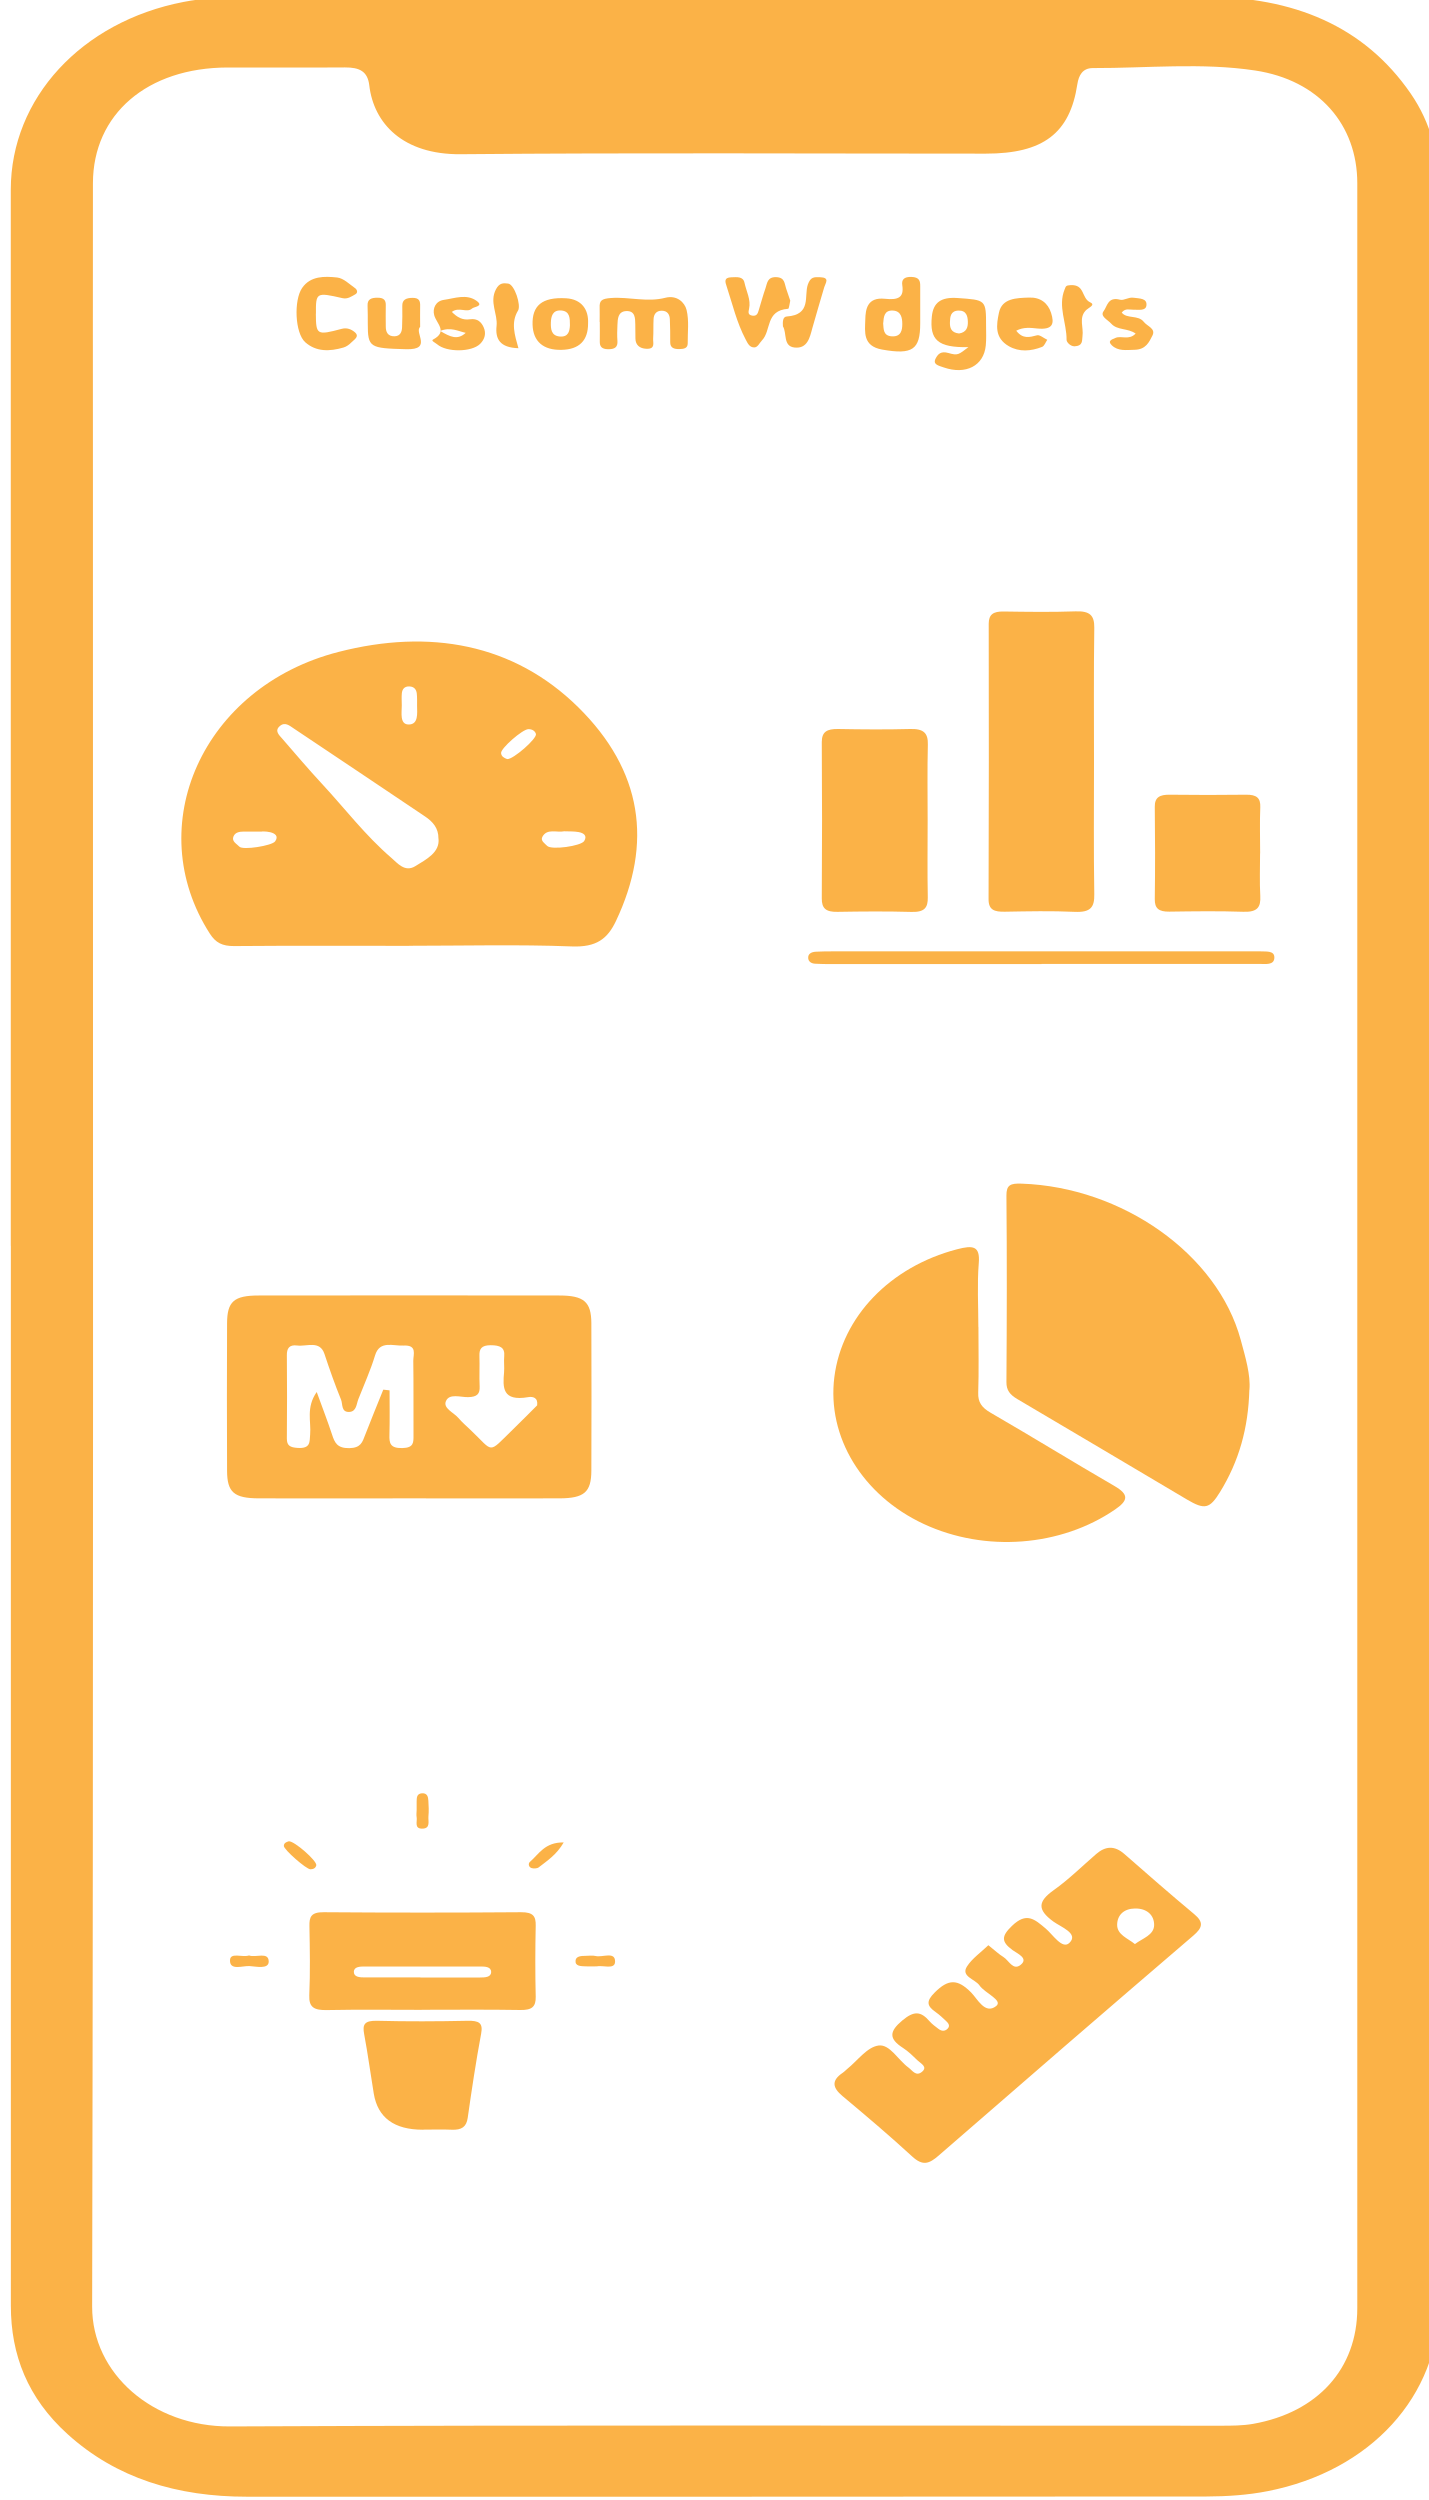
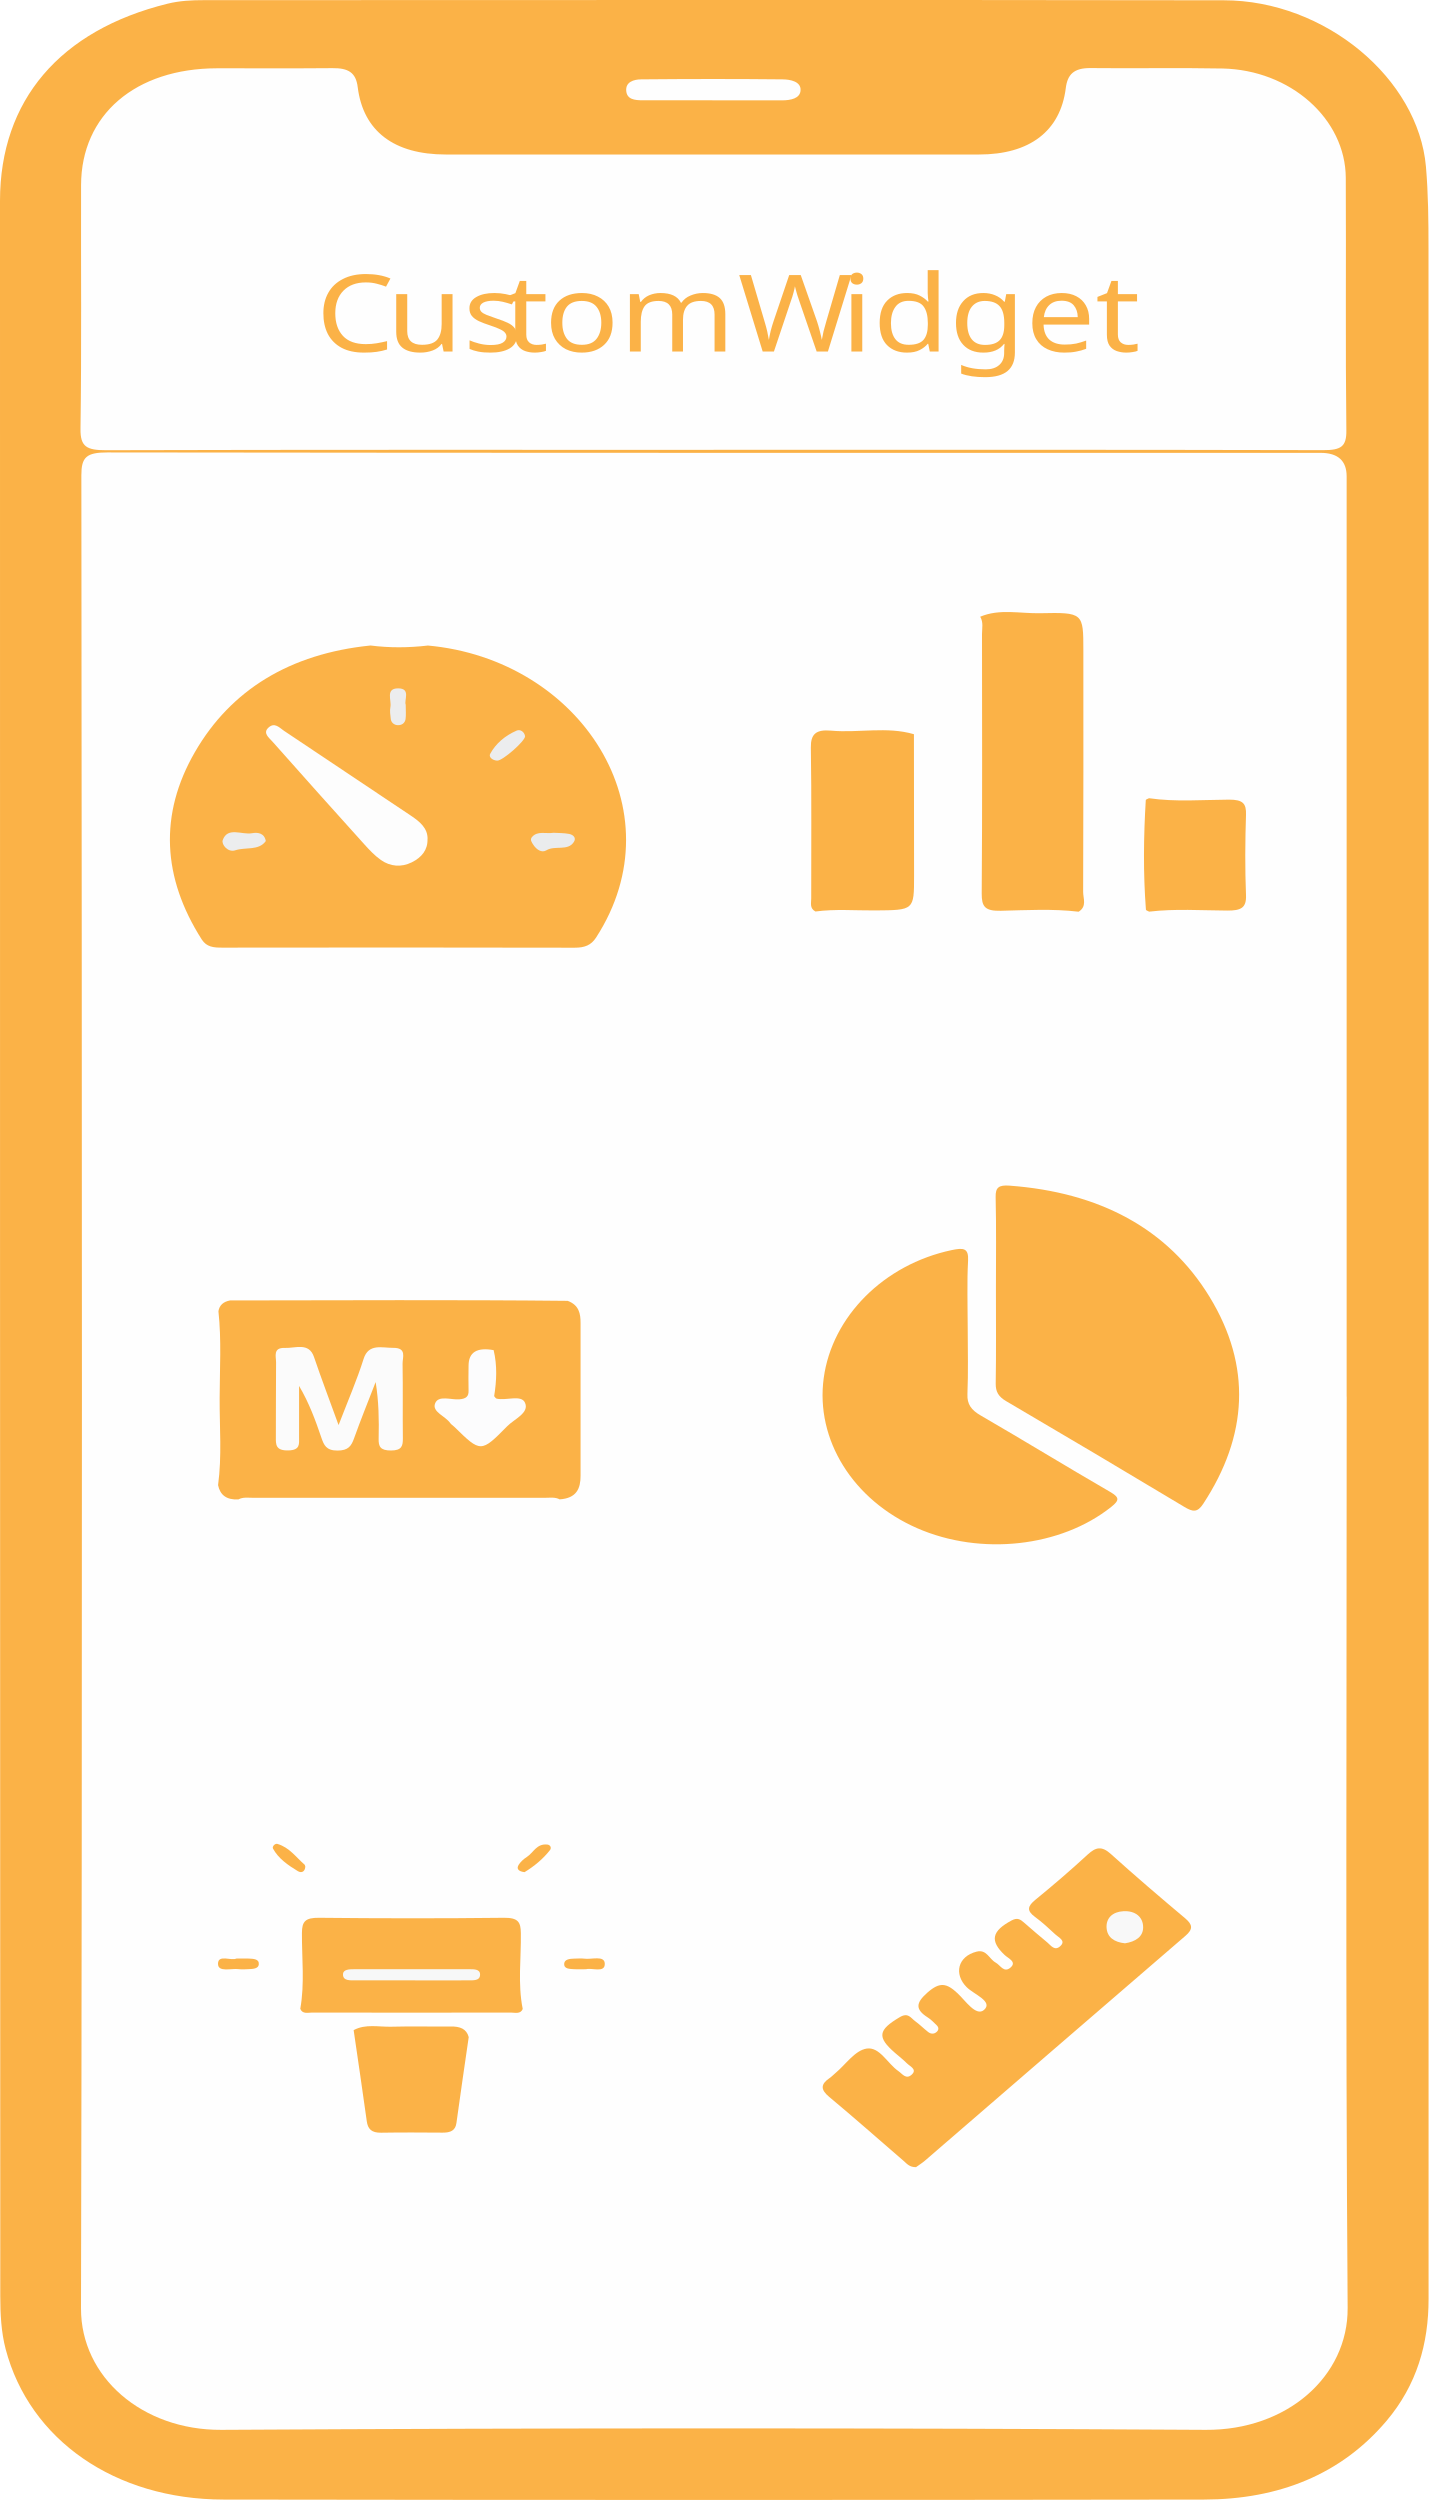
<svg xmlns="http://www.w3.org/2000/svg" id="Layer_1" data-name="Layer 1" viewBox="0 0 200 350">
  <defs>
    <style>
      .cls-1 {
+         fill: #fcfcfd;
+       }
+ 
+       .cls-2 {
+         fill: #f7f8f8;
+       }
+ 
+       .cls-3 {
+         letter-spacing: 0em;
+       }
+ 
+       .cls-4 {
+         letter-spacing: 0em;
+       }
+ 
+       .cls-5 {
+         letter-spacing: -.04em;
+       }
+ 
+       .cls-6 {
+         font-family: MyriadPro-Regular, 'Myriad Pro';
+         font-size: 14.98px;
+       }
+ 
+       .cls-6, .cls-7 {
        fill: #fbb247;
+       }
+ 
+       .cls-8 {
+         fill: #ecedee;
+       }
+ 
+       .cls-9 {
+         fill: #fdfdfd;
+       }
+ 
+       .cls-10 {
+         letter-spacing: 0em;
+       }
+ 
+       .cls-11 {
+         letter-spacing: -.02em;
+       }
+ 
+       .cls-12 {
+         fill: #fbfbfb;
+       }
+ 
+       .cls-13 {
+         fill: #eaeced;
+       }
+ 
+       .cls-14 {
+         letter-spacing: -.01em;
+       }
+ 
+       .cls-15 {
+         fill: #f8f8f8;
+       }
+ 
+       .cls-16 {
+         fill: #fefefe;
      }
    </style>
  </defs>
-   <path class="cls-1" d="M1.51,174.42c0-49.3-.01-98.59,0-147.89C1.53,13.77,11.38,3.04,25.7,.27c2.69-.52,5.51-.7,8.28-.7,44.88-.04,89.76-.04,134.64-.02,12.43,0,22.33,4.06,28.86,13.52,2.9,4.2,3.99,8.82,3.99,13.57,.05,98.59,.06,197.19,.02,295.78,0,13.03-9.62,23.52-24.01,26.34-2.78,.55-5.7,.74-8.56,.75-44.78,.04-89.57,.03-134.35,.03-9.74,0-18.26-2.55-25.12-8.77-5.58-5.05-7.93-11.1-7.93-17.96,0-29.71,0-59.42,0-89.13,0-19.75,0-39.5,0-59.26Zm188.51,.35v-6.72c0-47.47,0-94.94,0-142.41,0-8.16-5.36-14.42-14.3-15.77-7.48-1.13-15.14-.32-22.72-.34-1.46,0-1.98,1.04-2.17,2.25-1.04,6.89-4.79,9.73-12.82,9.73-24.51,0-49.01-.14-73.52,.08-8.1,.07-12.17-4.33-12.79-9.64-.23-1.96-1.36-2.52-3.4-2.51-5.48,.04-10.96,0-16.43,.01-11.25,.02-18.84,6.53-18.86,16.19-.02,13.36,0,26.72,0,40.08,0,85.73,.08,171.47-.11,257.2-.02,9.39,8.51,16.83,19.28,16.78,46.22-.21,92.45-.09,138.68-.1,1.53,0,3.1,0,4.58-.26,9.06-1.61,14.58-7.75,14.58-16.18,.01-49.46,0-98.93,0-148.39Z" />
-   <path class="cls-1" d="M57.28,132.42c-8.17,0-16.33-.04-24.5,.03-1.67,.01-2.58-.47-3.39-1.72-9.69-15.07-1.05-34.57,18-39.46,12.73-3.27,24.51-1.18,33.56,7.74,9.01,8.89,10.45,19.03,5.28,29.94-1.18,2.48-2.72,3.69-6.19,3.55-7.57-.29-15.17-.09-22.76-.09Zm4.1-15.03c.02-1.45-.79-2.36-1.88-3.09-6.12-4.12-12.25-8.22-18.38-12.32-.59-.39-1.24-.98-1.98-.3-.72,.65-.07,1.23,.38,1.74,1.84,2.12,3.64,4.25,5.56,6.32,3.22,3.47,6.06,7.22,9.72,10.37,.84,.72,1.88,2.05,3.33,1.16,1.57-.97,3.47-1.93,3.26-3.88Zm-24.71-.97c-1.41,0-1.98,0-2.56,0-.59,.01-1.16,.1-1.41,.65-.33,.72,.44,1.06,.81,1.46,.49,.53,4.56-.13,5-.73,.53-.72,.02-1.12-.68-1.29-.63-.15-1.33-.1-1.17-.09Zm42.32-.04c-1.04,.22-2.4-.45-3.06,.78-.29,.55,.34,.92,.68,1.27,.61,.6,4.75,.02,5.18-.69,.45-.73-.05-1.12-.79-1.25-.65-.12-1.33-.08-2.01-.11Zm-7.97-10.11c.8,.08,4.2-2.88,4.01-3.52-.13-.42-.51-.67-1.05-.67-.82,0-3.88,2.68-3.83,3.35,.04,.48,.42,.69,.87,.85Zm-14.77-7.52c0,1.02-.31,2.65,.93,2.68,1.43,.03,1.22-1.57,1.21-2.62,0-.57,.02-1.15-.04-1.72-.06-.52-.33-.96-1.03-.99-.72-.03-1,.41-1.06,.93-.06,.57-.01,1.15-.01,1.72Z" />
-   <path class="cls-1" d="M57.29,209.77c-7.01,0-14.03,.02-21.04,0-3.48-.01-4.45-.84-4.46-3.85-.03-6.89-.03-13.77,0-20.66,.01-3.04,.95-3.89,4.42-3.89,14.03-.02,28.06-.02,42.09,0,3.46,0,4.47,.89,4.49,3.86,.03,6.89,.02,13.77,0,20.66-.01,3.01-.99,3.86-4.44,3.88-7.01,.02-14.03,0-21.04,0Zm-3.63-15.22c.29,.03,.59,.07,.88,.1,0,2.08,.04,4.17-.02,6.25-.03,1.13,.09,1.87,1.8,1.83,1.63-.03,1.57-.81,1.57-1.78-.02-3.48,.02-6.96-.03-10.44-.01-.87,.6-2.24-1.37-2.13-1.44,.08-3.33-.77-3.98,1.37-.63,2.08-1.54,4.09-2.34,6.13-.27,.68-.26,1.73-1.25,1.79-1.18,.07-.92-1.09-1.17-1.71-.86-2.11-1.61-4.25-2.32-6.39-.65-1.98-2.48-1.02-3.83-1.2-1.14-.15-1.45,.45-1.44,1.36,.03,3.89,.04,7.79,0,11.68,0,.98,.45,1.23,1.53,1.3,1.82,.11,1.64-.85,1.73-1.89,.16-1.8-.61-3.75,.92-5.94,.86,2.36,1.55,4.15,2.15,5.97,.36,1.1,.7,1.92,2.42,1.89,1.61-.03,1.83-.85,2.2-1.82,.82-2.13,1.7-4.25,2.55-6.37Zm21.54,2.2c.15-1.1-.61-1.26-1.25-1.15-3.65,.63-3.57-1.35-3.38-3.48,.06-.74-.05-1.5,.02-2.24,.12-1.24-.58-1.54-1.89-1.55-1.33,0-1.62,.54-1.58,1.53,.05,1.41-.04,2.82,.03,4.23,.05,1.04-.33,1.49-1.62,1.51-1.07,.02-2.63-.56-3.1,.56-.43,1,1.09,1.59,1.75,2.36,.51,.6,1.12,1.13,1.7,1.68,3.32,3.14,2.34,3.41,5.9-.05,1.2-1.17,2.38-2.36,3.42-3.4Z" />
-   <path class="cls-1" d="M174.91,194.58c-.15,5.37-1.45,9.99-4.11,14.31-1.45,2.35-2.14,2.51-4.63,1.04-7.91-4.68-15.8-9.39-23.73-14.05-1.05-.62-1.55-1.24-1.54-2.39,.06-8.7,.08-17.41,0-26.11-.01-1.5,.57-1.73,2.14-1.67,14.09,.49,27.42,9.88,30.66,21.87,.66,2.43,1.4,4.92,1.22,7Z" />
-   <path class="cls-1" d="M136.98,185.77c0,3.07,.07,6.14-.03,9.21-.05,1.32,.48,2.08,1.75,2.81,5.82,3.37,11.53,6.89,17.34,10.26,2.05,1.19,1.9,2.03,.07,3.28-7.58,5.2-18.18,6.04-26.8,2.02-8.58-4.01-13.56-12.19-12.5-20.56,1.07-8.47,7.83-15.45,17.17-17.89,2.25-.59,3.24-.47,3.05,1.91-.24,2.97-.06,5.97-.06,8.96Z" />
-   <path class="cls-1" d="M138.38,272.34c.96,.76,1.47,1.26,2.08,1.63,.78,.47,1.36,1.97,2.43,1.11,1.16-.93-.48-1.58-1.14-2.07-1.61-1.18-1.55-1.96-.09-3.37,2.06-2,3.18-.95,4.74,.36,1,.84,2.31,2.95,3.3,2.02,1.4-1.32-1.21-2.25-2.24-3.01-2.26-1.66-2.17-2.8,.06-4.39,2.14-1.52,3.98-3.36,5.95-5.06,1.3-1.12,2.57-1.2,3.93-.01,3.24,2.84,6.48,5.67,9.79,8.43,1.37,1.14,1.17,1.9-.13,3.01-11.93,10.22-23.81,20.49-35.65,30.79-1.33,1.16-2.22,1.49-3.7,.13-3.15-2.9-6.45-5.69-9.76-8.46-1.41-1.18-1.58-2.17,.03-3.26,.23-.15,.4-.35,.61-.52,1.46-1.17,2.8-3.09,4.42-3.3,1.57-.2,2.73,2.04,4.19,3.1,.53,.39,1.03,1.28,1.87,.59,.85-.7-.15-1.16-.61-1.6-.64-.62-1.28-1.26-2.04-1.75-2.01-1.29-1.94-2.3-.09-3.85,1.63-1.36,2.58-1.31,3.82,.13,.34,.39,.8,.72,1.23,1.05,.4,.31,.86,.39,1.26,0,.41-.39,.17-.77-.18-1.09-.46-.42-.91-.87-1.43-1.23-1.29-.89-1.4-1.54-.17-2.77,1.91-1.91,3.2-1.92,5.1,0,.88,.88,1.94,3.13,3.5,1.9,1.02-.8-1.6-1.82-2.33-2.89-.61-.89-2.66-1.25-1.75-2.66,.71-1.11,1.94-1.96,3-2.98Zm20.51-.17c1.07-.81,2.67-1.25,2.69-2.66,.01-1.41-1.03-2.35-2.69-2.32-1.52,.02-2.45,.89-2.49,2.23-.04,1.45,1.49,1.93,2.5,2.76Z" />
-   <path class="cls-1" d="M153.16,106.79c0,6.14-.06,12.27,.04,18.41,.03,1.77-.47,2.56-2.72,2.46-3.25-.15-6.53-.08-9.79-.02-1.49,.03-2.3-.25-2.29-1.76,.05-12.85,.04-25.7,.02-38.55,0-1.3,.63-1.74,2.08-1.72,3.36,.05,6.72,.1,10.08-.02,2.05-.07,2.64,.6,2.62,2.31-.09,6.3-.04,12.6-.04,18.9Z" />
-   <path class="cls-1" d="M59.04,281.38c-4.41,0-8.82-.06-13.23,.03-1.82,.04-2.58-.37-2.51-2.06,.14-3.22,.08-6.46,.02-9.69-.03-1.28,.22-1.97,2.01-1.95,9.2,.07,18.41,.07,27.61,0,1.73-.01,2.09,.58,2.06,1.9-.07,3.31-.08,6.62,0,9.93,.03,1.4-.52,1.89-2.16,1.86-4.6-.08-9.2-.03-13.8-.03Zm-.18-4.53c2.79,0,5.57,0,8.36,0,.68,0,1.54-.03,1.54-.77,0-.75-.86-.77-1.54-.77-5.38,0-10.76,0-16.14,0-.68,0-1.54,.02-1.54,.76,0,.73,.84,.77,1.54,.77,2.59,0,5.19,0,7.78,0Z" />
-   <path class="cls-1" d="M129.87,114.92c0,3.57-.05,7.13,.02,10.7,.03,1.45-.45,2.1-2.28,2.05-3.45-.1-6.91-.07-10.37-.01-1.61,.03-2.2-.48-2.19-1.88,.05-7.3,.05-14.6,0-21.89,0-1.45,.73-1.85,2.28-1.83,3.36,.06,6.72,.09,10.08,0,1.91-.06,2.53,.58,2.49,2.18-.09,3.56-.03,7.13-.03,10.7Z" />
-   <path class="cls-1" d="M176.41,119.47c0,1.99-.08,3.98,.03,5.97,.08,1.53-.36,2.28-2.37,2.21-3.45-.12-6.91-.07-10.37-.02-1.48,.02-2.05-.46-2.03-1.75,.06-4.31,.05-8.62,0-12.93-.02-1.34,.7-1.71,2.11-1.69,3.55,.04,7.1,.05,10.66,0,1.49-.02,2.05,.45,2,1.75-.09,2.15-.02,4.31-.02,6.47Z" />
-   <path class="cls-1" d="M59.2,298.16q-6.02,0-6.87-5.04c-.46-2.78-.83-5.58-1.35-8.35-.25-1.35,.03-1.9,1.82-1.86,4.21,.11,8.43,.09,12.65,0,1.63-.03,2.19,.3,1.91,1.8-.73,3.92-1.32,7.85-1.88,11.79-.18,1.26-.84,1.72-2.25,1.66-1.34-.06-2.68-.01-4.02-.01Z" />
-   <path class="cls-1" d="M145.81,134.97c-9.8,0-19.6,0-29.4,0-.77,0-1.54,0-2.3-.05-.53-.03-.92-.3-.96-.76-.06-.61,.41-.88,1.06-.92,.77-.04,1.54-.05,2.3-.05,19.6,0,39.2,0,58.8,0,.38,0,.77-.02,1.15,0,.83,.05,2.01-.14,1.95,.93-.06,1.02-1.22,.83-2.05,.83-10.18,0-20.37,0-30.55,0Z" />
-   <path class="cls-1" d="M83.95,45.08c0-.66,.02-1.32,0-1.99-.04-.99,.23-1.27,1.6-1.37,2.54-.18,5.05,.63,7.59-.03,1.61-.42,2.72,.64,2.98,1.7,.37,1.51,.14,3.12,.16,4.69,0,.67-.52,.78-1.14,.79-.77,.02-1.31-.16-1.31-.94,0-1.08,0-2.15-.05-3.22-.02-.62-.3-1.2-1.12-1.21-.82-.01-1.13,.54-1.16,1.17-.05,.91,0,1.82-.06,2.73-.04,.59,.35,1.47-.92,1.43-.99-.03-1.55-.55-1.56-1.43-.01-.66,0-1.32-.02-1.99-.02-.84,.01-1.91-1.26-1.86-1.19,.05-1.2,1.12-1.24,1.95-.03,.74-.06,1.49,0,2.23,.06,.85-.34,1.18-1.33,1.16-.89-.02-1.16-.4-1.14-1.09,.02-.91,0-1.82,0-2.73Z" />
-   <path class="cls-1" d="M135.58,48.6c-4.3,.08-5.46-1-5.12-4.31,.2-1.93,1.27-2.72,3.55-2.57,4.03,.28,4.04,.22,4.04,3.92,0,.91,.05,1.82-.04,2.72-.27,2.86-2.8,4.15-5.89,3.08-.74-.26-1.59-.41-1.11-1.29,.3-.55,.69-1.04,1.77-.73,1.34,.39,1.41,.23,2.81-.83Zm-1.31-1.91c1.07-.17,1.25-.9,1.23-1.65-.02-.74-.19-1.59-1.31-1.56-1.11,.03-1.18,.87-1.2,1.62-.02,.78,.14,1.47,1.28,1.59Z" />
-   <path class="cls-1" d="M128.83,44.04c0,.41,0,.83,0,1.24,0,3.66-1.06,4.42-5.33,3.66-2.76-.49-2.4-2.5-2.36-4.18,.03-1.48,.28-3.19,2.75-2.93,1.87,.2,2.69-.18,2.43-1.89-.12-.77,.22-1.21,1.3-1.17,1.09,.04,1.22,.57,1.21,1.3-.01,1.32,0,2.64,0,3.96Zm-5.19,1.21c.08,.78-.04,1.78,1.25,1.84,1.29,.06,1.43-.92,1.43-1.73,0-.8-.14-1.81-1.29-1.88-1.27-.08-1.31,.92-1.38,1.76Z" />
-   <path class="cls-1" d="M44.22,43.93c.02,2.96,.14,3.04,3.61,2.11,.74-.2,1.35,.06,1.82,.45,.75,.62-.06,1.04-.45,1.44-.3,.31-.7,.61-1.13,.73-1.91,.55-3.8,.62-5.34-.75-1.44-1.29-1.62-5.88-.43-7.6,1.17-1.69,3.11-1.65,4.9-1.46,.9,.1,1.71,.93,2.51,1.49,.26,.18,.46,.62,.04,.86-.54,.3-1.07,.71-1.81,.54-3.67-.84-3.73-.8-3.71,2.18Z" />
-   <path class="cls-1" d="M142.28,46.31c.92,1.18,1.84,.91,2.91,.63,.37-.1,.95,.41,1.43,.63-.24,.34-.39,.86-.74,1-1.54,.6-3.17,.74-4.64-.1-2.05-1.18-1.74-3-1.38-4.72,.43-2.01,2.46-2.03,4.21-2.09,1.61-.06,2.64,.78,3.08,2.14,.48,1.49,.29,2.41-1.93,2.19-.9-.09-1.91-.24-2.95,.31Z" />
-   <path class="cls-1" d="M110.64,42.07c-.1,.41-.17,1.15-.3,1.16-3.22,.24-2.32,3.04-3.67,4.43-.33,.34-.58,.97-1.06,.98-.67,.01-.92-.55-1.21-1.1-1.27-2.4-1.85-4.97-2.68-7.48-.17-.53-.45-1.22,.69-1.24,.75-.02,1.63-.15,1.82,.77,.26,1.21,.92,2.37,.64,3.64-.09,.43-.21,.86,.46,.96,.64,.1,.77-.35,.89-.75,.32-1.04,.6-2.09,.96-3.12,.23-.67,.24-1.56,1.49-1.52,1.24,.04,1.15,.93,1.39,1.6,.19,.55,.38,1.11,.57,1.68Z" />
-   <path class="cls-1" d="M63.25,43.66c.76,.77,1.5,1.19,2.54,1.04,1.07-.16,1.62,.42,1.93,1.14,.36,.82,.17,1.64-.51,2.31-1.19,1.17-4.7,1.19-6.01,.05-.24-.21-.9-.49-.58-.66,2.13-1.12,.48-2.24,.17-3.41-.26-.96,.21-1.99,1.36-2.15,1.5-.21,3.18-.89,4.6,.16,1.01,.75-.4,.8-.66,1.05-.71,.67-1.83-.28-2.82,.47Zm1.95,2.94c-1.04-.22-2.07-.86-3.58-.27,1.42,.84,2.42,1.33,3.58,.27Z" />
-   <path class="cls-1" d="M58.82,45.76c-.87,.8,1.78,3.23-1.94,3.13-5.16-.14-5.39-.21-5.39-3.62,0-.83,0-1.65-.03-2.48-.04-.88,.49-1.12,1.41-1.11,.88,0,1.16,.36,1.14,1.07-.03,.99,0,1.98,0,2.98,0,.73,.26,1.38,1.24,1.35,.82-.03,1.02-.66,1.04-1.27,.04-.99,.05-1.98,.03-2.98-.02-.88,.54-1.12,1.44-1.13,.95-.01,1.08,.48,1.06,1.13-.02,.91,0,1.82,0,2.93Z" />
-   <path class="cls-1" d="M82.33,45.25c.02,2.42-1.23,3.68-3.72,3.73-2.55,.06-3.98-1.18-4.05-3.52-.08-2.64,1.29-3.9,4.7-3.7,2.17,.13,3.16,1.59,3.07,3.49Zm-2.54,.3c0-.99,0-1.98-1.2-2.08-1.24-.1-1.44,.83-1.47,1.71-.02,.86,.04,1.82,1.23,1.93,1.29,.12,1.4-.85,1.44-1.56Z" />
-   <path class="cls-1" d="M159,46.71c-1.09-.8-2.56-.43-3.43-1.4-.51-.57-1.62-1.03-1.05-1.77,.49-.64,.57-2.04,2.28-1.58,.56,.15,1.15-.38,1.88-.28,.88,.12,1.94,.07,1.82,1.08-.09,.81-1.13,.58-1.82,.6-.53,.02-1.12-.26-1.64,.4,.71,.92,2.31,.29,3.09,1.3,.49,.63,1.71,.93,1.21,1.92-.47,.92-.92,1.96-2.5,1.99-1.15,.02-2.3,.23-3.19-.63-.65-.63,.03-.82,.51-1.03,.82-.36,1.89,.37,2.82-.6Z" />
-   <path class="cls-1" d="M72.58,48.75c-2.59-.08-3.26-1.28-3.06-3.12,.18-1.7-1.04-3.32-.08-5.14,.47-.89,1.03-.88,1.7-.79,.91,.13,1.83,3.05,1.39,3.77-1.04,1.69-.47,3.43,.05,5.28Z" />
-   <path class="cls-1" d="M109.61,45.69c-.04-.61-.04-1.34,.53-1.38,3.52-.24,2.4-2.89,2.96-4.48,.38-1.07,.87-1.05,1.7-1.02,1.43,.04,.77,.81,.6,1.38-.55,1.91-1.14,3.82-1.67,5.74-.35,1.29-.67,2.94-2.52,2.72-1.61-.19-1.02-2.03-1.6-2.96Z" />
-   <path class="cls-1" d="M150.38,48.48c-.55-.02-1.06-.58-1.06-.9,.03-2.36-1.25-4.68-.27-7.07,.17-.42,.16-.56,.82-.59,2.05-.12,1.5,1.82,2.76,2.41,.82,.38-.3,.76-.66,1.17-.95,1.06-.25,2.36-.42,3.55-.09,.64,.11,1.38-1.17,1.44Z" />
-   <path class="cls-1" d="M58.33,253.44c0-.41-.01-.83,0-1.24,.02-.48-.02-1.08,.74-1.14,.77-.05,.87,.53,.9,1.02,.05,.74,.08,1.49,.01,2.22-.06,.66,.35,1.73-.92,1.71-1.09-.02-.62-1.01-.73-1.6-.06-.32-.01-.66,0-.99Z" />
-   <path class="cls-1" d="M40.43,257.78c.76-.07,3.99,2.76,3.85,3.37-.09,.37-.39,.55-.82,.55-.59,0-3.72-2.76-3.72-3.26,0-.41,.31-.55,.69-.66Z" />
-   <path class="cls-1" d="M34.86,273.76c.94,.36,2.75-.58,2.76,.86,0,1.1-1.73,.69-2.68,.63-.98-.06-2.79,.68-2.74-.82,.03-1.16,1.75-.34,2.67-.67Z" />
-   <path class="cls-1" d="M83.55,275.29c-.61,0-1.1,.02-1.57,0-.66-.03-1.5-.01-1.4-.83,.07-.59,.78-.64,1.37-.64,.48,0,.99-.09,1.43,.02,.96,.24,2.78-.71,2.73,.82-.04,1.14-1.76,.42-2.57,.64Z" />
-   <path class="cls-1" d="M78.92,257.94c-1,1.73-2.32,2.57-3.5,3.49-.21,.17-.74,.2-1.03,.09-.39-.14-.46-.63-.21-.85,1.26-1.08,2.07-2.77,4.74-2.73Z" />
+   <path class="cls-7" d="M200,175.06c0,48.93,0,97.86,0,146.8,0,6.21-1.61,12.01-5.91,17.09-6.31,7.45-15.02,10.97-25.52,10.99-45.76,.07-91.52,.07-137.27,0-15.2-.02-27.16-8.35-30.51-21.07-.63-2.4-.75-4.94-.75-7.42C0,223.68,0,125.9,0,28.12,.01,14.03,8.4,4.24,23.45,.52,25.15,.1,26.85,.02,28.58,.02c47.58,0,95.17-.06,142.75,.02,14.23,.02,27.22,11,28.3,23.27,.33,3.82,.36,7.62,.36,11.44,.02,46.77,.01,93.54,.01,140.32Z" />
+   <path class="cls-16" d="M188.54,195.52c0,42.53-.18,85.06,.13,127.58,.07,9.62-8.52,17.15-19.86,17.08-45.94-.28-91.88-.27-137.82,0-11.07,.06-19.67-7.39-19.65-17,.2-85.55,.13-171.11,.05-256.66,0-2.52,.71-3.18,3.65-3.18,56.61,.08,113.22,.06,169.83,.06q3.66,0,3.66,3.3c0,42.94,0,85.89,0,128.83Z" />
+   <path class="cls-16" d="M99.9,62.98c-28.35,0-56.71-.03-85.06,.05-2.7,0-3.6-.48-3.57-2.97,.16-11.38,.05-22.76,.08-34.14,.02-9.85,7.59-16.34,19.04-16.36,5.38-.01,10.76,.03,16.15-.02,2.18-.02,3.29,.58,3.54,2.66,.77,6.18,5.1,9.43,12.32,9.43,24.89,.01,49.79,.01,74.68,0,7.08,0,11.38-3.28,12.13-9.3,.24-1.91,1.13-2.82,3.46-2.8,6.15,.07,12.3-.06,18.45,.06,9.53,.19,17.25,7.04,17.29,15.31,.06,11.79-.06,23.59,.08,35.38,.03,2.25-.76,2.75-3.24,2.74-28.45-.07-56.9-.05-85.35-.05Z" />
+   <path class="cls-16" d="M99.72,14.04c-3.25,0-6.5,0-9.75,0-1.12,0-2.21-.12-2.3-1.34-.09-1.22,1.04-1.58,2.09-1.59,6.6-.06,13.19-.07,19.79,0,1.08,.01,2.59,.29,2.53,1.52-.05,1.15-1.36,1.42-2.61,1.42-3.25-.01-6.5,0-9.75,0Z" />
+   <path class="cls-7" d="M59.86,90.37c21.42,1.93,35.14,23.03,23.59,40.89-.71,1.09-1.61,1.42-3.02,1.42-16.43-.04-32.87-.03-49.3-.01-1.21,0-2.2-.07-2.89-1.15-5.49-8.62-6.02-17.47-.94-26.25,5.02-8.68,13.28-13.75,24.57-14.9,2.67,.34,5.33,.32,8,.01Z" />
+   <path class="cls-7" d="M30.58,183.57c.14-.84,.69-1.34,1.64-1.51,15.75-.01,31.51-.11,47.26,.06,1.6,.6,1.8,1.81,1.8,3.1,0,7.13,0,14.27,0,21.4,0,1.74-.54,3.14-2.93,3.29-.61-.33-1.3-.22-1.96-.22-13.68,0-27.37,0-41.05,0-.66,0-1.35-.11-1.96,.23-1.66,.09-2.57-.62-2.85-2,.55-4.05,.2-8.11,.22-12.17,.01-4.06,.27-8.13-.17-12.18Z" />
+   <path class="cls-7" d="M139.43,180.53c0-4.32,.06-8.63-.04-12.95-.03-1.34,.44-1.7,1.95-1.59,12.52,.93,22.12,5.95,28,15.57,5.92,9.7,5.37,19.45-.9,28.99-.81,1.24-1.47,1.12-2.66,.4-8.28-4.97-16.58-9.9-24.92-14.79-1.09-.64-1.47-1.33-1.46-2.44,.07-4.4,.03-8.8,.03-13.2Z" />
+   <path class="cls-7" d="M135.48,185.97c0,3.07,.09,6.14-.04,9.21-.06,1.42,.53,2.22,1.88,3,6.06,3.51,12.01,7.16,18.07,10.67,1.35,.78,1.36,1.18,.18,2.12-7.06,5.62-18.25,6.88-27.18,2.97-8.99-3.94-14.24-12.38-13.07-21.01,1.18-8.66,8.45-15.9,17.89-17.91,1.66-.35,2.42-.32,2.32,1.48-.17,3.15-.05,6.31-.05,9.46Z" />
+   <path class="cls-7" d="M128.29,303.4c-.95,.04-1.34-.49-1.8-.89-3.47-2.99-6.89-6.02-10.42-8.96-1.21-1.01-1.19-1.76,.07-2.62,.3-.2,.54-.47,.82-.7,1.45-1.21,2.74-3.18,4.38-3.43,1.81-.27,2.89,2.08,4.43,3.15,.55,.38,1.08,1.24,1.88,.49,.79-.74-.26-1.14-.71-1.6-.5-.5-1.08-.95-1.62-1.42-2.58-2.23-2.39-3.22,.65-5.02,1.17-.69,1.53,.1,2.11,.53,.66,.48,1.22,1.05,1.86,1.55,.41,.32,.89,.31,1.25-.07,.27-.29,.22-.62-.07-.89-.39-.37-.75-.77-1.21-1.06-1.82-1.15-1.69-2.06-.09-3.48,1.74-1.54,2.7-1.37,4.26,.1,1.06,.99,2.58,3.28,3.68,2.31,1.34-1.18-1.43-2.18-2.43-3.19-1.81-1.82-1.27-4.29,1.39-4.97,1.41-.36,1.76,1.03,2.67,1.53,.66,.36,1.15,1.49,2.07,.71,.94-.8-.29-1.28-.81-1.77-2.11-1.99-1.81-3.35,.98-4.84,.81-.43,1.21-.15,1.71,.28,1.09,.94,2.16,1.89,3.28,2.8,.5,.41,1.03,1.28,1.85,.49,.77-.74-.25-1.17-.72-1.61-.91-.85-1.84-1.71-2.86-2.46-1.19-.87-1.02-1.5,.05-2.38,2.51-2.05,4.97-4.16,7.33-6.34,1.17-1.08,2-1.21,3.26-.07,3.39,3.06,6.87,6.03,10.39,8.99,1.05,.89,1.14,1.51,.05,2.45-12.18,10.48-24.33,21-36.5,31.5-.4,.34-.87,.63-1.2,.87Z" />
+   <path class="cls-7" d="M137.23,86.34c2.71-1.15,5.59-.43,8.39-.49,6.04-.13,6.05-.04,6.05,5.21,0,11.27,.02,22.54-.03,33.82,0,.92,.56,2.01-.63,2.76-3.62-.43-7.27-.22-10.9-.13-2.25,.05-2.68-.61-2.67-2.41,.09-12.1,.05-24.21,.04-36.31,0-.82,.22-1.66-.25-2.45Z" />
+   <path class="cls-7" d="M73.19,281.24c-.31,.78-1.09,.52-1.69,.52-9.26,.02-18.51,.02-27.77,0-.6,0-1.39,.25-1.69-.53,.63-3.53,.21-7.09,.23-10.63,.01-1.6,.47-2.13,2.41-2.11,8.62,.09,17.24,.1,25.86,0,2-.02,2.36,.59,2.38,2.14,.05,3.54-.45,7.09,.26,10.62Z" />
+   <path class="cls-7" d="M114.16,127.61c-.83-.45-.59-1.17-.59-1.8-.01-7.05,.06-14.11-.05-21.16-.03-1.89,.73-2.55,2.84-2.36,3.85,.35,7.78-.62,11.59,.5,.02,6.61,.02,13.22,.02,19.83,0,4.83,0,4.8-5.49,4.84-2.77,.02-5.56-.22-8.32,.15Z" />
+   <path class="cls-7" d="M160.88,127.63c-.16-.09-.44-.17-.45-.27-.39-5.11-.33-10.23-.02-15.35,0-.09,.29-.17,.45-.26,3.72,.54,7.46,.22,11.19,.2,1.96-.01,2.45,.54,2.39,2.14-.12,3.73-.15,7.48,0,11.21,.08,1.83-.72,2.19-2.64,2.18-3.64-.02-7.29-.28-10.92,.15Z" />
+   <path class="cls-7" d="M65.62,285.2c-.58,4.01-1.17,8.01-1.72,12.02-.14,1.06-.83,1.36-1.94,1.35-2.87-.02-5.73-.04-8.6,.01-1.35,.02-1.86-.52-2.01-1.6-.59-4.26-1.22-8.51-1.84-12.76,1.67-.91,3.53-.43,5.3-.48,2.76-.08,5.52,0,8.28-.03,1.3-.02,2.22,.31,2.53,1.48Z" />
+   <path class="cls-7" d="M33.11,274.2c.77,0,1.25-.02,1.72,0,.67,.03,1.49,.05,1.4,.84-.06,.56-.79,.62-1.38,.64-.48,.02-.97,.06-1.43,0-1.05-.14-2.9,.49-2.9-.75,0-1.37,1.91-.36,2.58-.74Z" />
+   <path class="cls-7" d="M82.04,275.69c-.67,0-1.15,.03-1.63,0-.63-.05-1.5,0-1.42-.81,.06-.56,.75-.66,1.35-.67,.48,0,.97-.06,1.43,0,1.04,.16,2.89-.52,2.9,.73,.02,1.33-1.85,.5-2.65,.76Z" />
+   <path class="cls-7" d="M42.74,261.3c0,.59-.42,1.03-1.04,.66-1.39-.84-2.74-1.78-3.48-3.16-.15-.28,.28-.76,.63-.65,1.7,.51,2.58,1.86,3.78,2.89,.06,.05,.07,.15,.11,.26Z" />
+   <path class="cls-7" d="M73.44,262.1c-.83-.09-1.18-.45-.83-1.02,.26-.42,.69-.81,1.14-1.1,.95-.61,1.36-1.91,2.89-1.74,.42,.05,.6,.46,.36,.77-.97,1.24-2.2,2.26-3.56,3.09Z" />
+   <path class="cls-9" d="M59.85,117.47c.05,1.49-.79,2.56-2.21,3.26-1.48,.73-3.02,.58-4.31-.33-.88-.62-1.62-1.41-2.33-2.2-4.31-4.78-8.6-9.57-12.86-14.38-.49-.55-1.38-1.19-.56-1.95,.87-.81,1.55,.02,2.19,.45,5.93,3.95,11.85,7.92,17.78,11.89,1.24,.83,2.34,1.75,2.31,3.26Z" />
+   <path class="cls-13" d="M77.5,116.59c.67,.04,1.45,.02,2.18,.16,.6,.12,1.02,.56,.67,1.11-.84,1.35-2.65,.45-3.85,1.18-.67,.41-1.4-.11-1.82-.75-.24-.37-.53-.74-.19-1.12,.78-.89,1.93-.41,3.01-.58Z" />
+   <path class="cls-8" d="M37.21,117.75c-.98,1.38-2.86,.82-4.26,1.29-1.05,.36-1.98-.83-1.77-1.42,.68-1.92,2.69-.71,4.1-.97,.81-.15,1.74-.02,1.93,1.09Z" />
+   <path class="cls-8" d="M73.51,103.07c.04,.65-3.15,3.46-3.91,3.42-.67-.04-1.22-.51-.97-.96,.78-1.44,2.08-2.54,3.71-3.25,.51-.22,1.08,.19,1.17,.79Z" />
+   <path class="cls-8" d="M56.8,98.66c0,.87,.06,1.45-.02,2.01-.08,.54-.52,.91-1.17,.85-.49-.05-.84-.4-.9-.84-.07-.57-.16-1.16-.05-1.72,.17-.94-.72-2.59,1.08-2.59,1.82,0,.8,1.67,1.06,2.29Z" />
+   <path class="cls-12" d="M47.4,199.51c1.34-3.48,2.58-6.33,3.5-9.25,.69-2.22,2.57-1.55,4.15-1.56,1.94-.02,1.3,1.34,1.31,2.21,.06,3.49,0,6.97,.04,10.46,.01,1.05-.14,1.7-1.67,1.7-1.48,0-1.75-.55-1.72-1.65,.06-2.62,.02-5.24-.42-7.93-1.02,2.63-2.08,5.25-3.03,7.9-.38,1.06-.81,1.69-2.32,1.69-1.58,0-1.89-.78-2.24-1.78-.83-2.44-1.71-4.87-3.13-7.27,0,2.4,0,4.8,0,7.2,0,.92,.18,1.79-1.5,1.83-1.78,.04-1.76-.8-1.75-1.88,.03-3.49-.01-6.97,.03-10.46,0-.82-.47-2.08,1.24-2.01,1.45,.06,3.36-.83,4.07,1.27,1.02,3,2.15,5.97,3.44,9.53Z" />
+   <path class="cls-1" d="M69.18,195.46c.11,.12,.21,.32,.35,.35,1.35,.31,3.45-.6,3.97,.57,.64,1.43-1.5,2.28-2.5,3.3-3.66,3.72-3.71,3.69-7.38,.09-.19-.19-.45-.34-.59-.54-.66-.97-2.57-1.56-2.12-2.74,.45-1.2,2.2-.5,3.37-.58,.99-.08,1.35-.41,1.32-1.24-.04-1.16-.01-2.32,0-3.49q.01-2.8,3.51-2.16c.51,2.15,.42,4.29,.07,6.45Z" />
+   <path class="cls-15" d="M157.47,272.06c-1.47-.16-2.47-.83-2.55-2.18-.08-1.36,.85-2.23,2.36-2.31,1.67-.09,2.75,.8,2.76,2.24,.01,1.32-1.05,2.03-2.58,2.26Z" />
+   <path class="cls-2" d="M57.2,277.25c-2.48,0-4.97,0-7.45,0-.74,0-1.74,.08-1.73-.83,0-.72,.9-.73,1.57-.73,5.35,0,10.7,0,16.05,0,.66,0,1.55-.04,1.57,.71,.03,.95-.97,.84-1.7,.85-2.77,.02-5.54,0-8.31,0Z" />
+   <text class="cls-6" transform="translate(44.22 49.21) scale(1.16 1)">
+     <tspan class="cls-14" x="0" y="0">C</tspan>
+     <tspan x="8.51" y="0">us</tspan>
+     <tspan class="cls-3" x="22.69" y="0">t</tspan>
+     <tspan class="cls-4" x="27.56" y="0">om</tspan>
+     <tspan class="cls-5" x="48.28" y="0"> </tspan>
+     <tspan class="cls-11" x="50.91" y="0">W</tspan>
+     <tspan class="cls-10" x="63.35" y="0">idget</tspan>
+   </text>
</svg>
